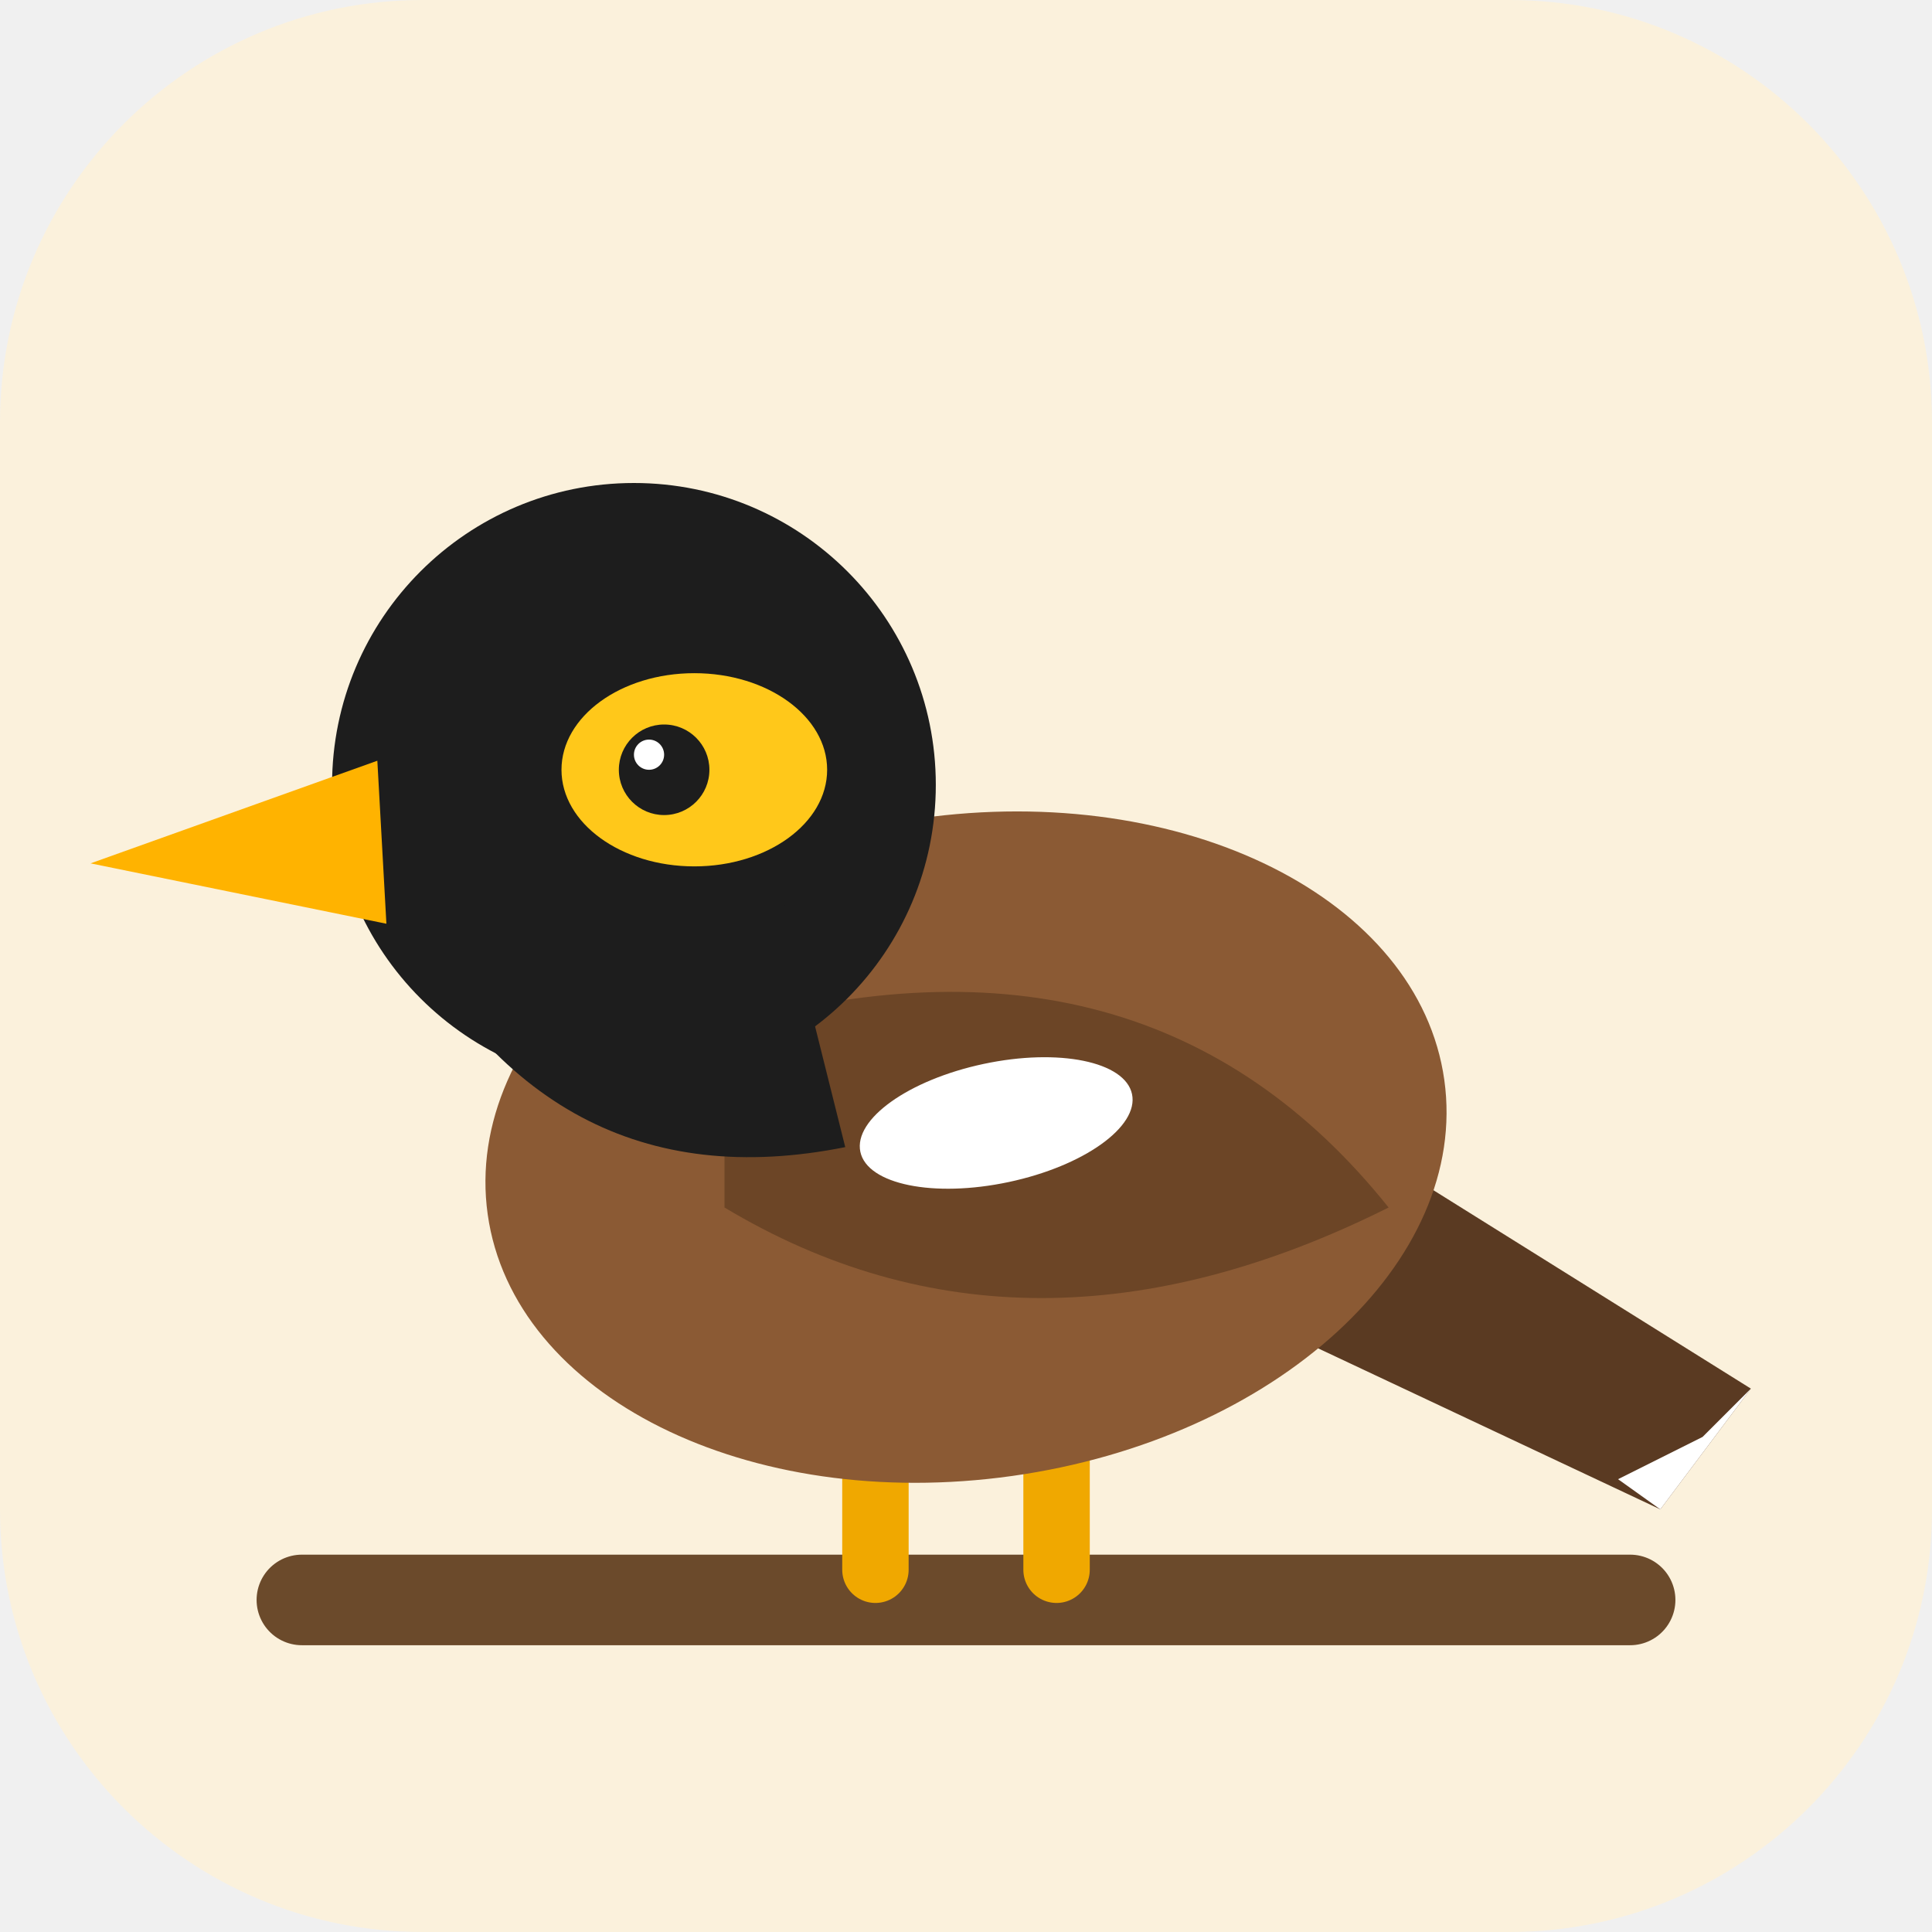
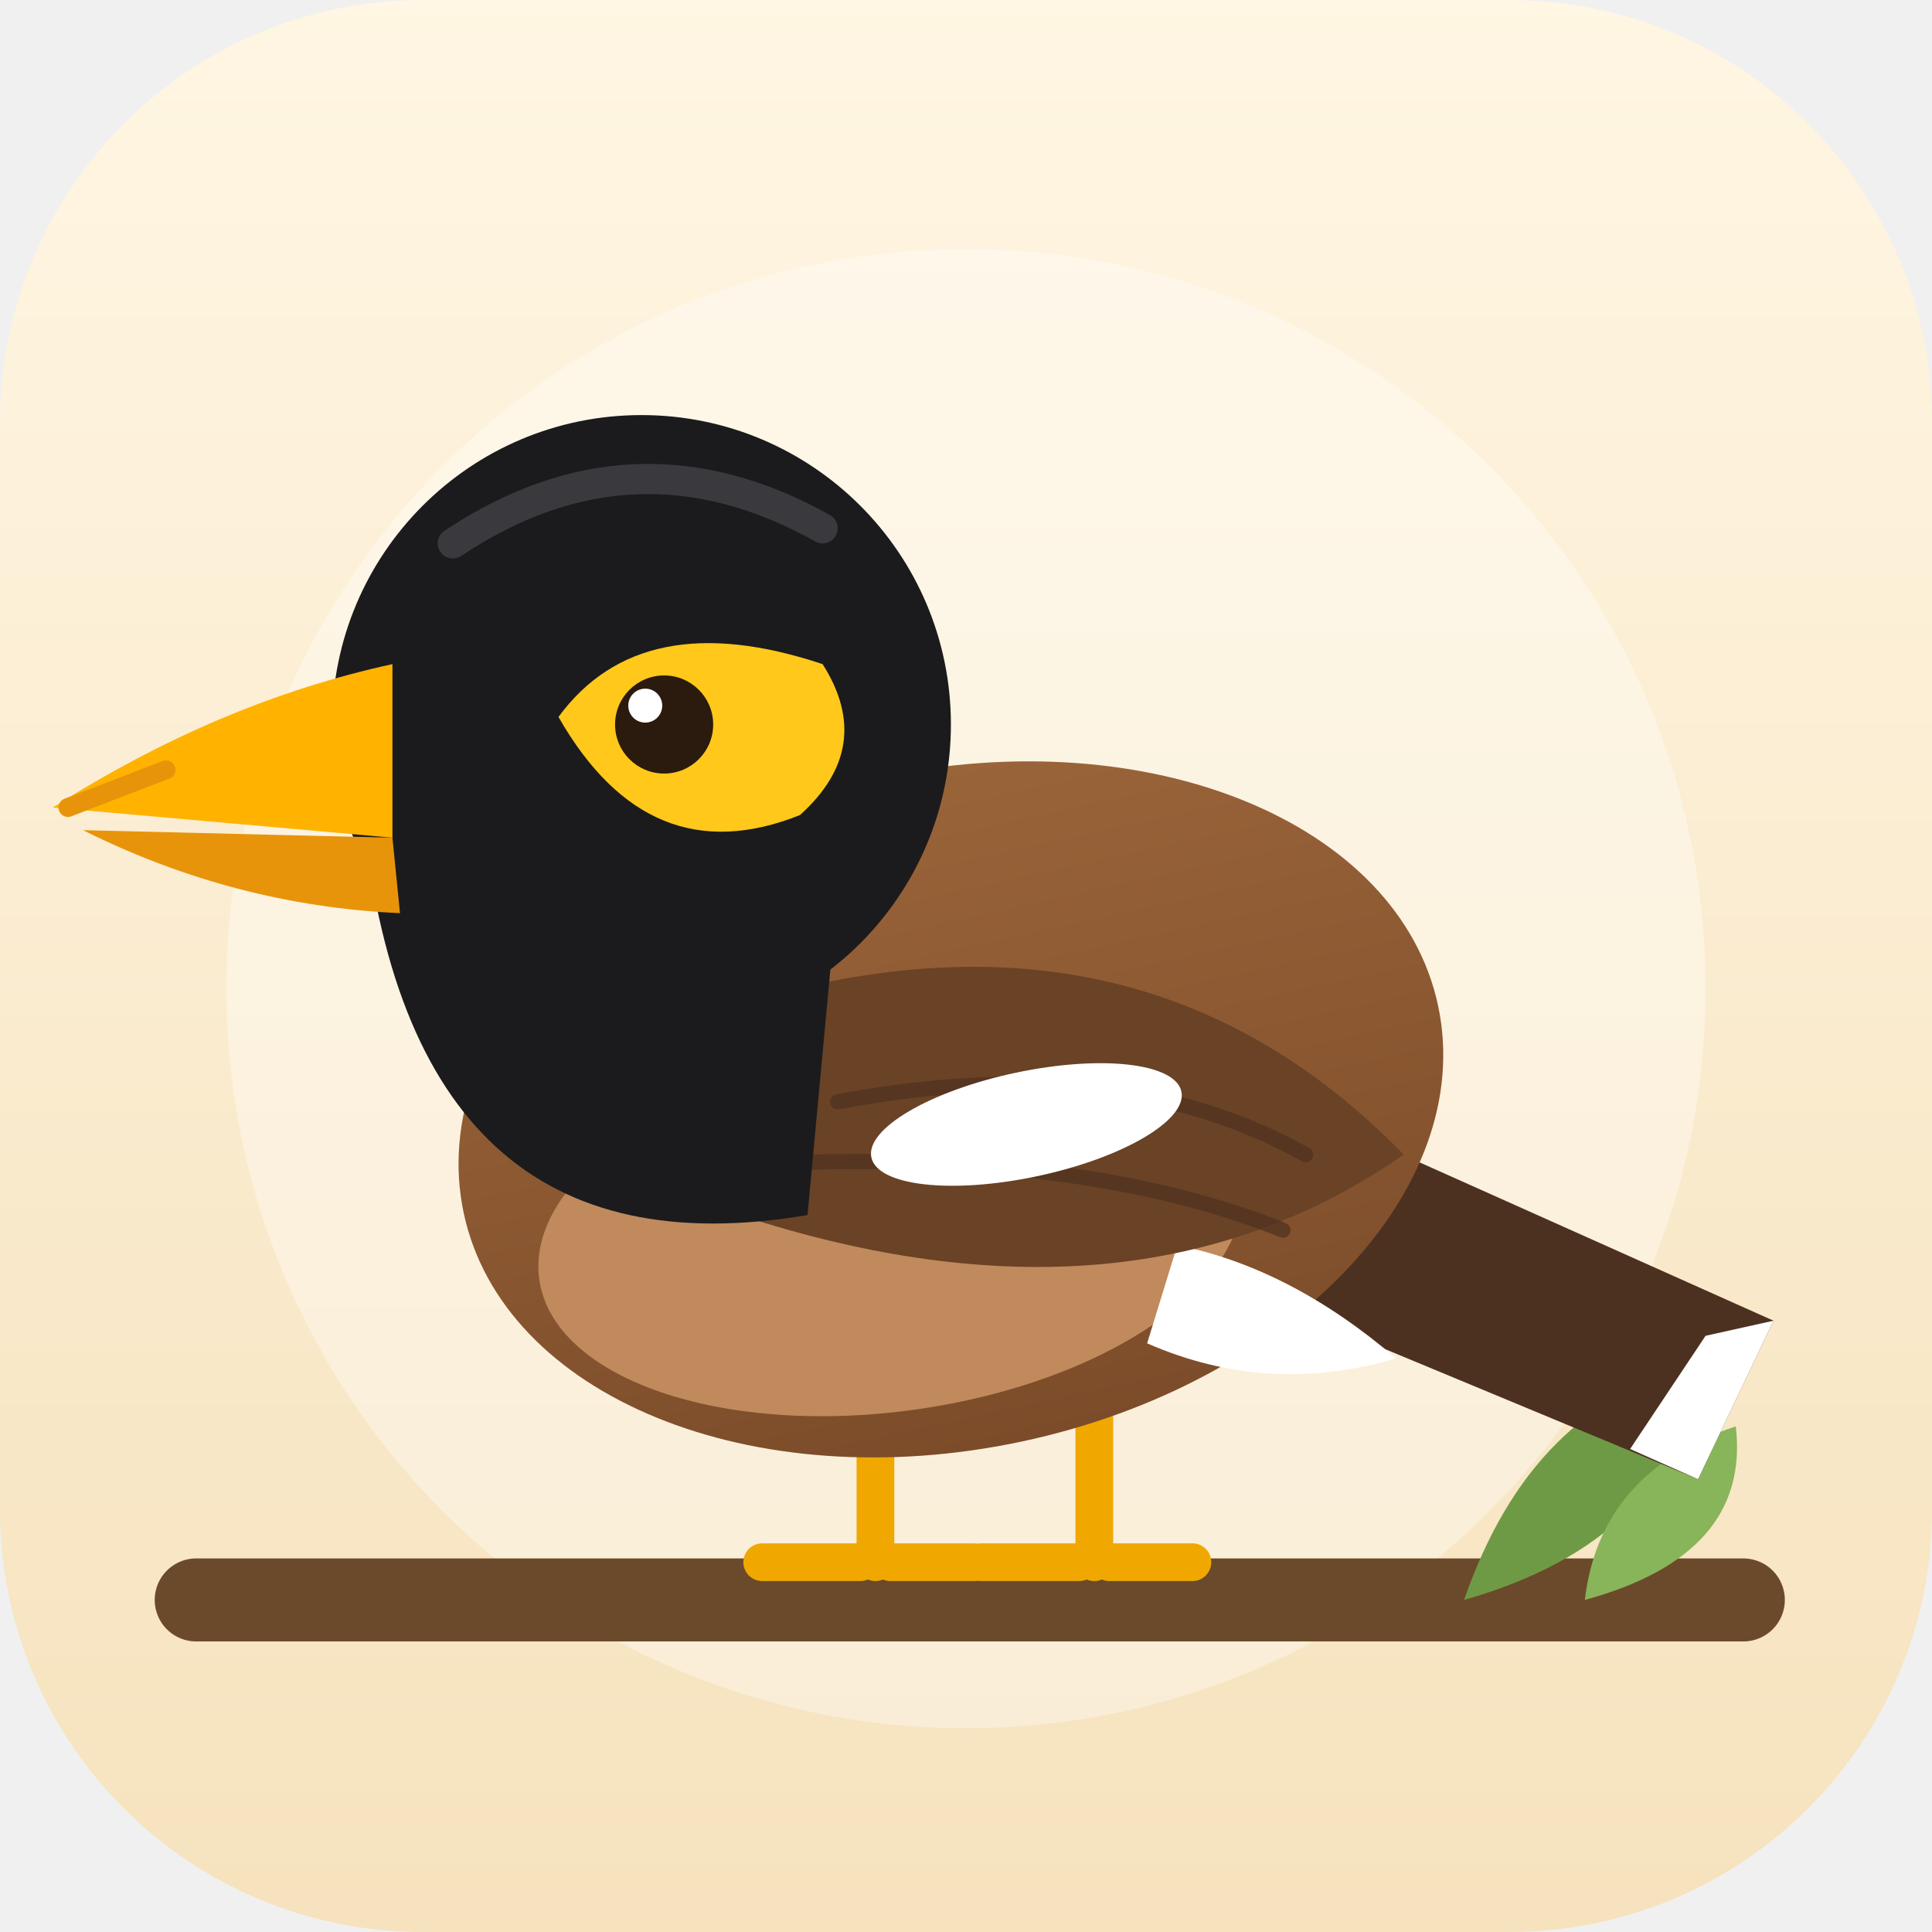
- <svg xmlns="http://www.w3.org/2000/svg" viewBox="0 0 64 64" width="64" height="64" role="img" aria-label="maina — a Common myna">
-   <rect width="64" height="64" rx="14" fill="#fbf1dc" />
-   <path d="M10 53 H54" stroke="#6b4a2b" stroke-width="3" stroke-linecap="round" />
-   <path d="M29 45 V52 M35 45 V52" stroke="#f0a800" stroke-width="2.2" stroke-linecap="round" />
-   <path d="M42 36 L58 46 L55 50 L38 42 Z" fill="#5a3a22" />
-   <path d="M56.4 47.6 L58 46 L55 50 L53.6 49 Z" fill="#ffffff" />
-   <ellipse cx="32" cy="38" rx="16" ry="11" transform="rotate(-8 32 38)" fill="#8b5a34" />
-   <path d="M24 34 Q38 30 46 40 Q34 46 24 40 Z" fill="#6c4526" />
-   <ellipse cx="33" cy="37.2" rx="4.6" ry="2" transform="rotate(-12 33 37.2)" fill="#ffffff" />
-   <circle cx="21" cy="26" r="10" fill="#1d1d1d" />
-   <path d="M13 30 Q18 40 28 38 L26 30 Z" fill="#1d1d1d" />
-   <ellipse cx="23" cy="25.5" rx="4.4" ry="3.2" fill="#ffc81a" />
-   <circle cx="22" cy="25.5" r="1.5" fill="#1d1d1d" />
-   <circle cx="21.5" cy="25" r="0.5" fill="#ffffff" />
-   <path d="M12.5 25.2 L3 28.6 L12.8 30.6 Z" fill="#ffb300" />
+ <svg xmlns="http://www.w3.org/2000/svg" viewBox="0 0 512 512" width="512" height="512" role="img" aria-label="maina — a Common myna">
+   <defs>
+     <linearGradient id="bg" x1="0" y1="0" x2="0" y2="1">
+       <stop offset="0" stop-color="#fff6e3" />
+       <stop offset="1" stop-color="#f6e2bd" />
+     </linearGradient>
+     <linearGradient id="body" x1="0" y1="0" x2="0" y2="1">
+       <stop offset="0" stop-color="#9a6439" />
+       <stop offset="1" stop-color="#7c4c2a" />
+     </linearGradient>
+   </defs>
+   <rect width="512" height="512" rx="112" fill="url(#bg)" />
+   <circle cx="256" cy="262" r="196" fill="#ffffff" opacity="0.35" />
+   <path d="M52 424 H462" stroke="#6b4a2b" stroke-width="22" stroke-linecap="round" />
+   <path d="M388 424 q18 -52 62 -62 q-6 46 -62 62 Z" fill="#6f9a45" />
+   <path d="M420 424 q4 -34 40 -46 q4 34 -40 46 Z" fill="#88b45a" />
+   <g stroke="#f0a800" stroke-width="10" stroke-linecap="round" fill="none">
+     <path d="M232 354 V414 M228 414 h-26 M236 414 h22" />
+     <path d="M290 350 V414 M286 414 h-26 M294 414 h22" />
+   </g>
+   <path d="M318 282 L470 350 L450 392 L296 328 Z" fill="#4d3120" />
+   <path d="M452 354 L470 350 L450 392 L432 384 Z" fill="#ffffff" />
+   <ellipse cx="252" cy="294" rx="132" ry="90" transform="rotate(-12 252 294)" fill="url(#body)" />
+   <ellipse cx="236" cy="326" rx="94" ry="48" transform="rotate(-8 236 326)" fill="#c08a5c" />
+   <path d="M312 330 q30 6 58 30 q-34 10 -66 -4 Z" fill="#ffffff" />
+   <path d="M190 268 Q300 232 372 306 Q300 356 196 322 Q176 296 190 268 Z" fill="#6a4225" />
+   <g stroke="#4d3120" stroke-width="4" stroke-linecap="round" fill="none" opacity="0.7">
+     <path d="M222 292 Q296 278 346 306" />
+     <path d="M214 308 Q290 306 340 326" />
+   </g>
+   <ellipse cx="272" cy="298" rx="42" ry="14" transform="rotate(-12 272 298)" fill="#ffffff" />
+   <path d="M96 214 Q108 340 214 322 L222 236 Z" fill="#1b1b1d" />
+   <circle cx="170" cy="192" r="82" fill="#1b1b1d" />
+   <path d="M120 144 Q168 112 218 140" stroke="#3a3a3e" stroke-width="8" stroke-linecap="round" fill="none" />
+   <path d="M148 190 Q170 160 218 176 Q232 198 212 216 Q172 232 148 190 Z" fill="#ffc81a" />
+   <circle cx="176" cy="192" r="13" fill="#2b1a0e" />
+   <circle cx="171" cy="187" r="4.5" fill="#ffffff" />
+   <path d="M104 176 Q58 186 14 214 L104 222 Z" fill="#ffb300" />
+   <path d="M104 222 L22 220 Q62 240 106 242 Z" fill="#e8940a" />
+   <path d="M44 204 L18 214" stroke="#e8940a" stroke-width="5" stroke-linecap="round" />
</svg>
